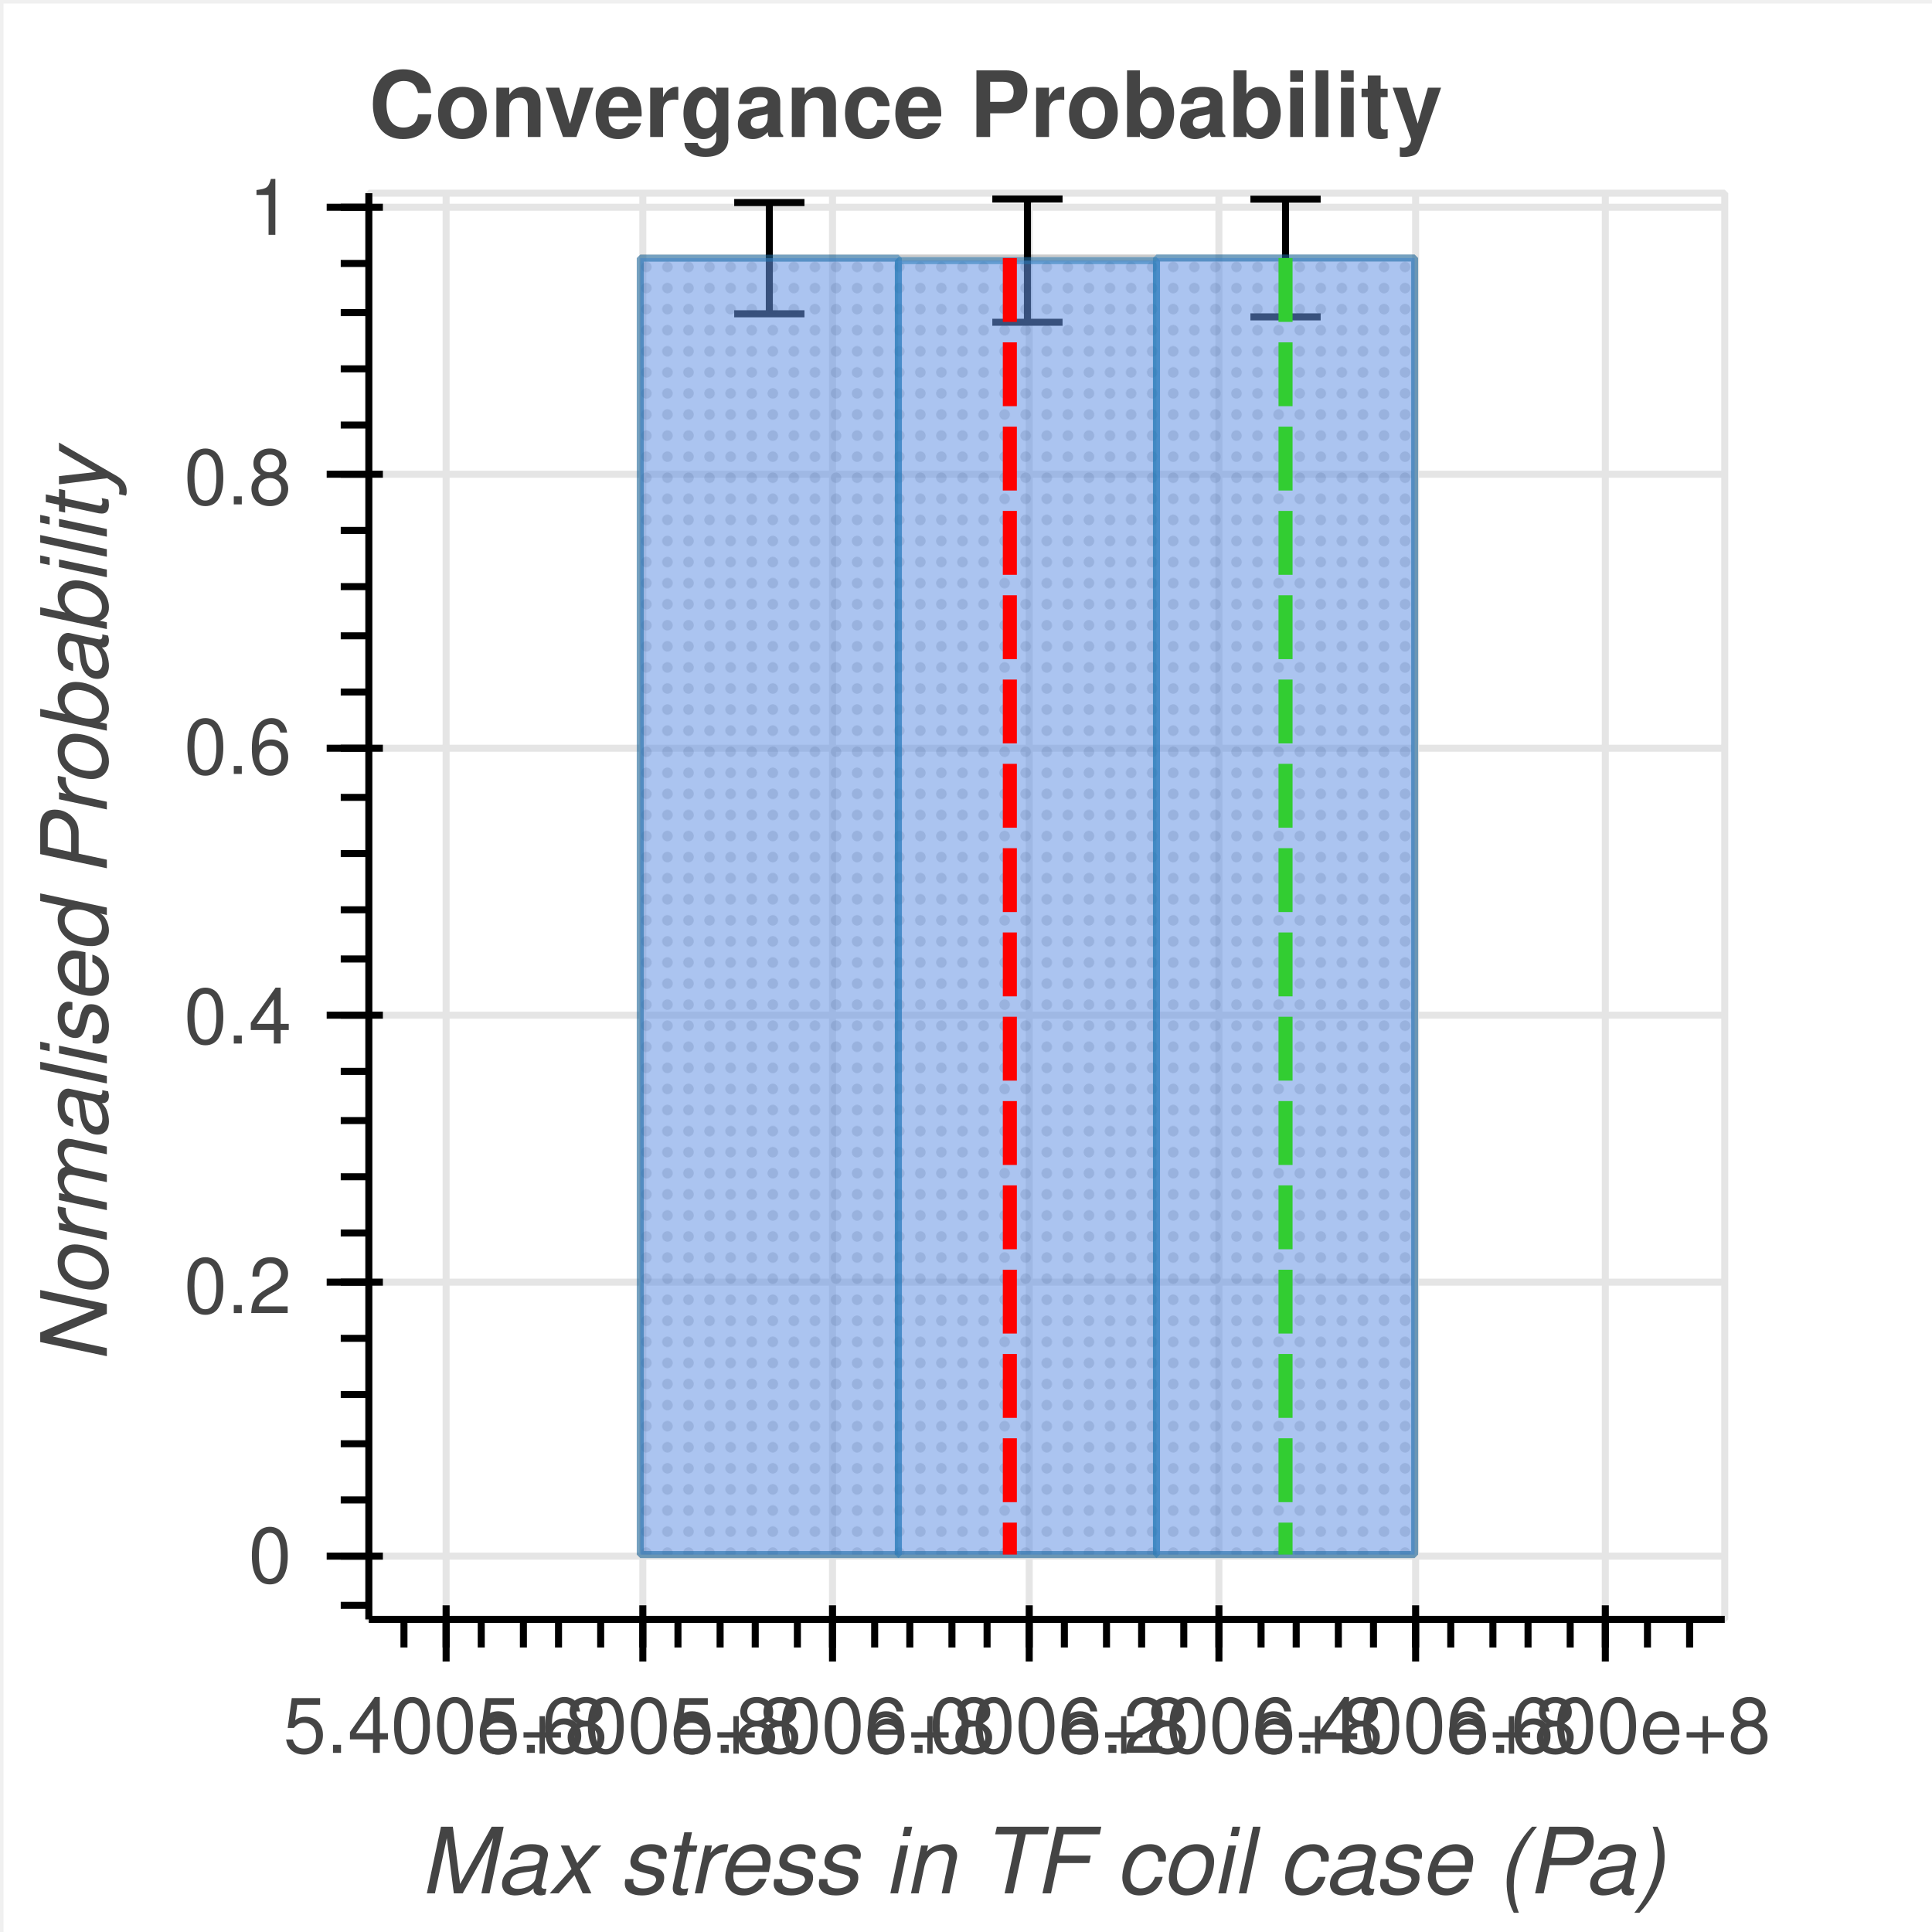
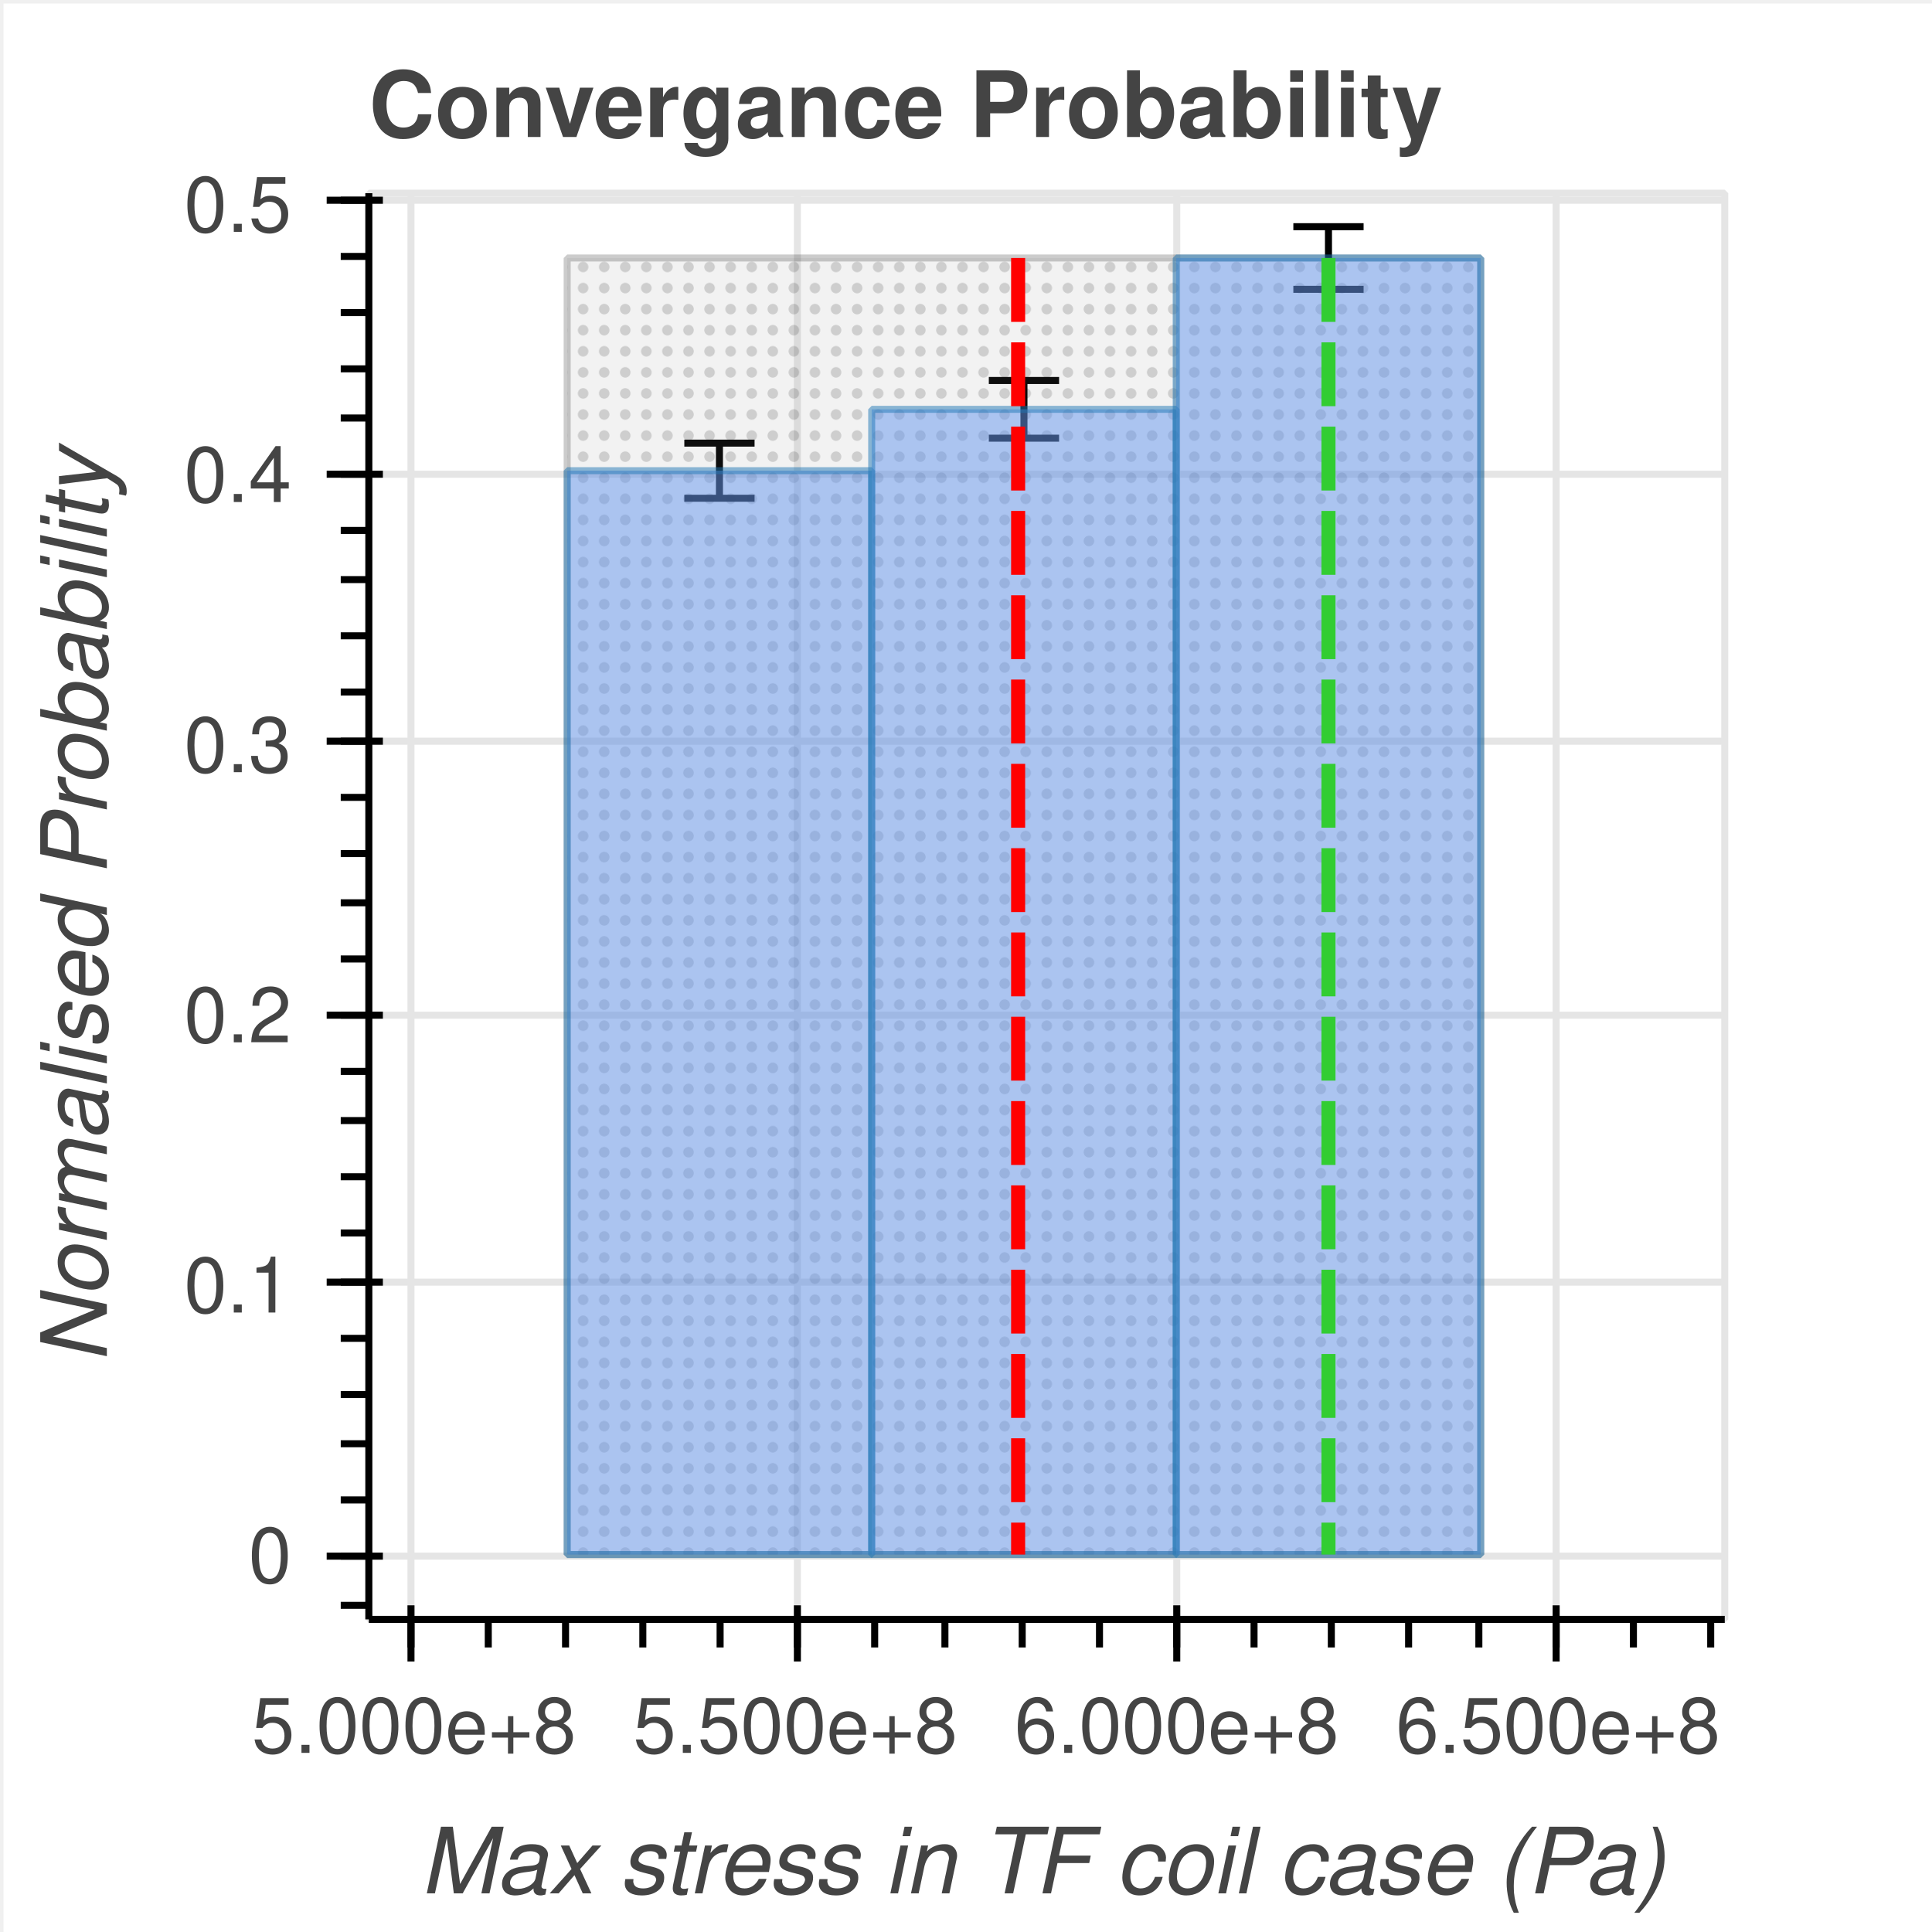
<svg xmlns="http://www.w3.org/2000/svg" version="1.1" width="275" height="275">
  <defs>
-     <clipPath id="RvhTcaWAbXLB">
+     <clipPath id="auqOlczXOoVw">
      <path fill="none" stroke="none" d="M 52.5 27.5 L 245.5 27.5 L 245.5 230.5 L 52.5 230.5 L 52.5 27.5 Z" />
    </clipPath>
-     <clipPath id="lmhJmHXclnHm">
+     <clipPath id="sHciCfEfnEqG">
      <path fill="none" stroke="none" d="M 52.5 27.5 L 245.5 27.5 L 245.5 230.5 L 52.5 230.5 L 52.5 27.5 Z" />
    </clipPath>
-     <clipPath id="giMdIuzvTlcO">
+     <clipPath id="FIOWIHksSSSx">
      <path fill="none" stroke="none" d="M 52.5 27.5 L 245.5 27.5 L 245.5 230.5 L 52.5 230.5 L 52.5 27.5 Z" />
    </clipPath>
-     <clipPath id="XwcMTpngAsoT">
+     <clipPath id="xDmXZitvpubE">
      <path fill="none" stroke="none" d="M 52.5 27.5 L 245.5 27.5 L 245.5 230.5 L 52.5 230.5 L 52.5 27.5 Z" />
    </clipPath>
-     <pattern id="FGkdmNNSwkSn" width="3" height="3" patternUnits="userSpaceOnUse">
+     <pattern id="KmEyaQdxKiHp" width="3" height="3" patternUnits="userSpaceOnUse">
      <path fill="rgb(0,0,0)" stroke="none" paint-order="stroke" d="M 2.75 2 A 0.75 0.75 0 0 0 1.25 2 A 0.75 0.75 0 0 0 2.75 2" fill-opacity="0.149" />
    </pattern>
-     <clipPath id="OiyWAbLKmGkJ">
+     <clipPath id="ZOgeRKJysqEI">
      <path fill="none" stroke="none" d="M 52.5 27.5 L 245.5 27.5 L 245.5 230.5 L 52.5 230.5 L 52.5 27.5 Z" />
    </clipPath>
-     <clipPath id="VikkSeMkctMl">
+     <clipPath id="TfcZokqpOHtF">
      <path fill="none" stroke="none" d="M 52.5 27.5 L 245.5 27.5 L 245.5 230.5 L 52.5 230.5 L 52.5 27.5 Z" />
    </clipPath>
-     <clipPath id="QfedzXJSTdxM">
+     <clipPath id="JgFFTwKmTfmD">
      <path fill="none" stroke="none" d="M 52.5 27.5 L 245.5 27.5 L 245.5 230.5 L 52.5 230.5 L 52.5 27.5 Z" />
    </clipPath>
-     <clipPath id="LOtJVxkzadZe">
+     <clipPath id="nGllmmebxRJQ">
      <path fill="none" stroke="none" d="M 52.5 27.5 L 245.5 27.5 L 245.5 230.5 L 52.5 230.5 L 52.5 27.5 Z" />
    </clipPath>
  </defs>
  <path fill="rgb(255,255,255)" stroke="none" paint-order="stroke" d="M 0.5 0.5 L 275.5 0.5 L 275.5 275.5 L 0.5 275.5 L 0.5 0.5 Z" fill-opacity="1" />
  <rect fill="#FFFFFF" stroke="none" x="52" y="27" width="193" height="203" transform="matrix(1, 0, 0, 1, 0.5, 0.5)" />
  <path fill="rgb(255,255,255)" stroke="none" paint-order="stroke" d="M 52.5 27.5 L 245.5 27.5 L 245.5 230.5 L 52.5 230.5 L 52.5 27.5 Z" fill-opacity="1" />
  <path fill="none" stroke="rgb(229,229,229)" paint-order="fill" d="M 52.5 27.5 L 245.5 27.5 L 245.5 230.5 L 52.5 230.5 L 52.5 27.5 Z" stroke-opacity="1" stroke-linejoin="bevel" stroke-miterlimit="10" />
-   <path fill="none" stroke="rgb(229,229,229)" paint-order="fill" d="M 63.5 230.5 L 63.5 27.5 M 91.5 230.5 L 91.5 27.5 M 118.5 230.5 L 118.5 27.5 M 146.5 230.5 L 146.5 27.5 M 173.5 230.5 L 173.5 27.5 M 201.5 230.5 L 201.5 27.5 M 228.5 230.5 L 228.5 27.5" stroke-opacity="1" stroke-linejoin="bevel" stroke-miterlimit="10" clip-path="url(#RvhTcaWAbXLB)" />
-   <path fill="none" stroke="rgb(229,229,229)" paint-order="fill" d="M 52.5 221.5 L 245.5 221.5 M 52.5 182.5 L 245.5 182.5 M 52.5 144.5 L 245.5 144.5 M 52.5 106.5 L 245.5 106.5 M 52.5 67.5 L 245.5 67.5 M 52.5 29.5 L 245.5 29.5" stroke-opacity="1" stroke-linejoin="bevel" stroke-miterlimit="10" clip-path="url(#lmhJmHXclnHm)" />
-   <path fill="none" stroke="rgb(0,0,0)" paint-order="fill" d="M 109.506 28.83 L 109.506 44.664" stroke-opacity="1" stroke-linejoin="bevel" stroke-miterlimit="10" clip-path="url(#giMdIuzvTlcO)" />
-   <path fill="none" stroke="rgb(0,0,0)" paint-order="fill" d="M 146.245 28.325 L 146.245 45.869" stroke-opacity="1" stroke-linejoin="bevel" stroke-miterlimit="10" clip-path="url(#giMdIuzvTlcO)" />
-   <path fill="none" stroke="rgb(0,0,0)" paint-order="fill" d="M 182.983 28.351 L 182.983 45.104" stroke-opacity="1" stroke-linejoin="bevel" stroke-miterlimit="10" clip-path="url(#giMdIuzvTlcO)" />
-   <path fill="none" stroke="rgb(0,0,0)" paint-order="fill" d="M 104.506 28.83 L 114.506 28.83" stroke-opacity="1" stroke-linejoin="bevel" stroke-miterlimit="10" clip-path="url(#giMdIuzvTlcO)" />
-   <path fill="none" stroke="rgb(0,0,0)" paint-order="fill" d="M 141.245 28.325 L 151.245 28.325" stroke-opacity="1" stroke-linejoin="bevel" stroke-miterlimit="10" clip-path="url(#giMdIuzvTlcO)" />
-   <path fill="none" stroke="rgb(0,0,0)" paint-order="fill" d="M 177.983 28.351 L 187.983 28.351" stroke-opacity="1" stroke-linejoin="bevel" stroke-miterlimit="10" clip-path="url(#giMdIuzvTlcO)" />
-   <path fill="none" stroke="rgb(0,0,0)" paint-order="fill" d="M 114.506 44.664 L 104.506 44.664" stroke-opacity="1" stroke-linejoin="bevel" stroke-miterlimit="10" clip-path="url(#giMdIuzvTlcO)" />
-   <path fill="none" stroke="rgb(0,0,0)" paint-order="fill" d="M 151.245 45.869 L 141.245 45.869" stroke-opacity="1" stroke-linejoin="bevel" stroke-miterlimit="10" clip-path="url(#giMdIuzvTlcO)" />
-   <path fill="none" stroke="rgb(0,0,0)" paint-order="fill" d="M 187.983 45.104 L 177.983 45.104" stroke-opacity="1" stroke-linejoin="bevel" stroke-miterlimit="10" clip-path="url(#giMdIuzvTlcO)" />
-   <path fill="rgb(128,128,128)" stroke="none" paint-order="stroke" d="M 91.136 36.727 L 201.353 36.727 L 201.353 221.273 L 91.136 221.273 L 91.136 36.727 Z" fill-opacity="0.102" clip-path="url(#XwcMTpngAsoT)" />
-   <path fill="url(#FGkdmNNSwkSn)" stroke="rgb(0,0,0)" paint-order="fill" d="M 91.136 36.727 L 201.353 36.727 L 201.353 221.273 L 91.136 221.273 L 91.136 36.727 Z" clip-path="url(#XwcMTpngAsoT)" stroke-opacity="0.2" stroke-linejoin="bevel" stroke-miterlimit="10" />
-   <path fill="rgb(100,149,237)" stroke="rgb(31,119,180)" paint-order="fill" d="M 91.136 36.747 L 127.875 36.747 L 127.875 221.273 L 91.136 221.273 L 91.136 36.747 Z" fill-opacity="0.502" clip-path="url(#OiyWAbLKmGkJ)" stroke-opacity="0.502" stroke-linejoin="bevel" stroke-miterlimit="10" />
-   <path fill="rgb(100,149,237)" stroke="rgb(31,119,180)" paint-order="fill" d="M 127.875 37.097 L 164.614 37.097 L 164.614 221.273 L 127.875 221.273 L 127.875 37.097 Z" fill-opacity="0.502" clip-path="url(#OiyWAbLKmGkJ)" stroke-opacity="0.502" stroke-linejoin="bevel" stroke-miterlimit="10" />
-   <path fill="rgb(100,149,237)" stroke="rgb(31,119,180)" paint-order="fill" d="M 164.614 36.727 L 201.353 36.727 L 201.353 221.273 L 164.614 221.273 L 164.614 36.727 Z" fill-opacity="0.502" clip-path="url(#OiyWAbLKmGkJ)" stroke-opacity="0.502" stroke-linejoin="bevel" stroke-miterlimit="10" />
+   <path fill="none" stroke="rgb(229,229,229)" paint-order="fill" d="M 58.5 230.5 L 58.5 27.5 M 113.5 230.5 L 113.5 27.5 M 167.5 230.5 L 167.5 27.5 M 221.5 230.5 L 221.5 27.5" stroke-opacity="1" stroke-linejoin="bevel" stroke-miterlimit="10" clip-path="url(#auqOlczXOoVw)" />
+   <path fill="none" stroke="rgb(229,229,229)" paint-order="fill" d="M 52.5 221.5 L 245.5 221.5 M 52.5 182.5 L 245.5 182.5 M 52.5 144.5 L 245.5 144.5 M 52.5 105.5 L 245.5 105.5 M 52.5 67.5 L 245.5 67.5 M 52.5 28.5 L 245.5 28.5" stroke-opacity="1" stroke-linejoin="bevel" stroke-miterlimit="10" clip-path="url(#sHciCfEfnEqG)" />
+   <path fill="none" stroke="rgb(0,0,0)" paint-order="fill" d="M 102.405 63.072 L 102.405 70.921" stroke-opacity="1" stroke-linejoin="bevel" stroke-miterlimit="10" clip-path="url(#FIOWIHksSSSx)" />
+   <path fill="none" stroke="rgb(0,0,0)" paint-order="fill" d="M 145.749 54.161 L 145.749 62.369" stroke-opacity="1" stroke-linejoin="bevel" stroke-miterlimit="10" clip-path="url(#FIOWIHksSSSx)" />
+   <path fill="none" stroke="rgb(0,0,0)" paint-order="fill" d="M 189.094 32.271 L 189.094 41.184" stroke-opacity="1" stroke-linejoin="bevel" stroke-miterlimit="10" clip-path="url(#FIOWIHksSSSx)" />
+   <path fill="none" stroke="rgb(0,0,0)" paint-order="fill" d="M 97.405 63.072 L 107.405 63.072" stroke-opacity="1" stroke-linejoin="bevel" stroke-miterlimit="10" clip-path="url(#FIOWIHksSSSx)" />
+   <path fill="none" stroke="rgb(0,0,0)" paint-order="fill" d="M 140.749 54.161 L 150.749 54.161" stroke-opacity="1" stroke-linejoin="bevel" stroke-miterlimit="10" clip-path="url(#FIOWIHksSSSx)" />
+   <path fill="none" stroke="rgb(0,0,0)" paint-order="fill" d="M 184.094 32.271 L 194.094 32.271" stroke-opacity="1" stroke-linejoin="bevel" stroke-miterlimit="10" clip-path="url(#FIOWIHksSSSx)" />
+   <path fill="none" stroke="rgb(0,0,0)" paint-order="fill" d="M 107.405 70.921 L 97.405 70.921" stroke-opacity="1" stroke-linejoin="bevel" stroke-miterlimit="10" clip-path="url(#FIOWIHksSSSx)" />
+   <path fill="none" stroke="rgb(0,0,0)" paint-order="fill" d="M 150.749 62.369 L 140.749 62.369" stroke-opacity="1" stroke-linejoin="bevel" stroke-miterlimit="10" clip-path="url(#FIOWIHksSSSx)" />
+   <path fill="none" stroke="rgb(0,0,0)" paint-order="fill" d="M 194.094 41.184 L 184.094 41.184" stroke-opacity="1" stroke-linejoin="bevel" stroke-miterlimit="10" clip-path="url(#FIOWIHksSSSx)" />
+   <path fill="rgb(128,128,128)" stroke="none" paint-order="stroke" d="M 80.732 36.727 L 210.766 36.727 L 210.766 221.273 L 80.732 221.273 L 80.732 36.727 Z" fill-opacity="0.102" clip-path="url(#xDmXZitvpubE)" />
+   <path fill="url(#KmEyaQdxKiHp)" stroke="rgb(0,0,0)" paint-order="fill" d="M 80.732 36.727 L 210.766 36.727 L 210.766 221.273 L 80.732 221.273 L 80.732 36.727 Z" clip-path="url(#xDmXZitvpubE)" stroke-opacity="0.2" stroke-linejoin="bevel" stroke-miterlimit="10" />
+   <path fill="rgb(100,149,237)" stroke="rgb(31,119,180)" paint-order="fill" d="M 80.732 66.996 L 124.077 66.996 L 124.077 221.273 L 80.732 221.273 L 80.732 66.996 Z" fill-opacity="0.502" clip-path="url(#ZOgeRKJysqEI)" stroke-opacity="0.502" stroke-linejoin="bevel" stroke-miterlimit="10" />
+   <path fill="rgb(100,149,237)" stroke="rgb(31,119,180)" paint-order="fill" d="M 124.077 58.265 L 167.421 58.265 L 167.421 221.273 L 124.077 221.273 L 124.077 58.265 Z" fill-opacity="0.502" clip-path="url(#ZOgeRKJysqEI)" stroke-opacity="0.502" stroke-linejoin="bevel" stroke-miterlimit="10" />
+   <path fill="rgb(100,149,237)" stroke="rgb(31,119,180)" paint-order="fill" d="M 167.421 36.727 L 210.766 36.727 L 210.766 221.273 L 167.421 221.273 L 167.421 36.727 Z" fill-opacity="0.502" clip-path="url(#ZOgeRKJysqEI)" stroke-opacity="0.502" stroke-linejoin="bevel" stroke-miterlimit="10" />
  <path fill="none" stroke="rgb(0,0,0)" paint-order="fill" d="M 52.5 230.5 L 245.5 230.5" stroke-opacity="1" stroke-linejoin="bevel" stroke-miterlimit="10" />
-   <path fill="none" stroke="rgb(0,0,0)" paint-order="fill" d="M 63.5 236.5 L 63.5 228.5 M 91.5 236.5 L 91.5 228.5 M 118.5 236.5 L 118.5 228.5 M 146.5 236.5 L 146.5 228.5 M 173.5 236.5 L 173.5 228.5 M 201.5 236.5 L 201.5 228.5 M 228.5 236.5 L 228.5 228.5" stroke-opacity="1" stroke-linejoin="bevel" stroke-miterlimit="10" />
-   <path fill="none" stroke="rgb(0,0,0)" paint-order="fill" d="M 57.5 234.5 L 57.5 230.5 M 63.5 234.5 L 63.5 230.5 M 68.5 234.5 L 68.5 230.5 M 74.5 234.5 L 74.5 230.5 M 79.5 234.5 L 79.5 230.5 M 85.5 234.5 L 85.5 230.5 M 91.5 234.5 L 91.5 230.5 M 96.5 234.5 L 96.5 230.5 M 102.5 234.5 L 102.5 230.5 M 107.5 234.5 L 107.5 230.5 M 113.5 234.5 L 113.5 230.5 M 118.5 234.5 L 118.5 230.5 M 124.5 234.5 L 124.5 230.5 M 129.5 234.5 L 129.5 230.5 M 135.5 234.5 L 135.5 230.5 M 140.5 234.5 L 140.5 230.5 M 146.5 234.5 L 146.5 230.5 M 151.5 234.5 L 151.5 230.5 M 157.5 234.5 L 157.5 230.5 M 162.5 234.5 L 162.5 230.5 M 168.5 234.5 L 168.5 230.5 M 173.5 234.5 L 173.5 230.5 M 179.5 234.5 L 179.5 230.5 M 184.5 234.5 L 184.5 230.5 M 190.5 234.5 L 190.5 230.5 M 195.5 234.5 L 195.5 230.5 M 201.5 234.5 L 201.5 230.5 M 206.5 234.5 L 206.5 230.5 M 212.5 234.5 L 212.5 230.5 M 217.5 234.5 L 217.5 230.5 M 223.5 234.5 L 223.5 230.5 M 228.5 234.5 L 228.5 230.5 M 234.5 234.5 L 234.5 230.5 M 240.5 234.5 L 240.5 230.5" stroke-opacity="1" stroke-linejoin="bevel" stroke-miterlimit="10" />
-   <text fill="rgb(68,68,68)" stroke="none" font-family="helvetica" font-size="11px" font-style="normal" font-weight="normal" text-decoration="normal" x="39.829" y="249" text-anchor="start" dominant-baseline="alphabetic" transform="matrix(1, 0, 0, 1, 0.5, 0.5)" fill-opacity="1">5.400e+8</text>
-   <text fill="none" stroke="rgb(0,0,0)" font-family="helvetica" font-size="11px" font-style="normal" font-weight="normal" text-decoration="normal" x="39.829" y="249" text-anchor="start" dominant-baseline="alphabetic" transform="matrix(1, 0, 0, 1, 0.5, 0.5)" stroke-opacity="0" stroke-linejoin="bevel" stroke-miterlimit="10">5.400e+8</text>
-   <text fill="rgb(68,68,68)" stroke="none" font-family="helvetica" font-size="11px" font-style="normal" font-weight="normal" text-decoration="normal" x="67.422" y="249" text-anchor="start" dominant-baseline="alphabetic" transform="matrix(1, 0, 0, 1, 0.5, 0.5)" fill-opacity="1">5.600e+8</text>
-   <text fill="none" stroke="rgb(0,0,0)" font-family="helvetica" font-size="11px" font-style="normal" font-weight="normal" text-decoration="normal" x="67.422" y="249" text-anchor="start" dominant-baseline="alphabetic" transform="matrix(1, 0, 0, 1, 0.5, 0.5)" stroke-opacity="0" stroke-linejoin="bevel" stroke-miterlimit="10">5.600e+8</text>
-   <text fill="rgb(68,68,68)" stroke="none" font-family="helvetica" font-size="11px" font-style="normal" font-weight="normal" text-decoration="normal" x="95.015" y="249" text-anchor="start" dominant-baseline="alphabetic" transform="matrix(1, 0, 0, 1, 0.5, 0.5)" fill-opacity="1">5.800e+8</text>
-   <text fill="none" stroke="rgb(0,0,0)" font-family="helvetica" font-size="11px" font-style="normal" font-weight="normal" text-decoration="normal" x="95.015" y="249" text-anchor="start" dominant-baseline="alphabetic" transform="matrix(1, 0, 0, 1, 0.5, 0.5)" stroke-opacity="0" stroke-linejoin="bevel" stroke-miterlimit="10">5.800e+8</text>
-   <text fill="rgb(68,68,68)" stroke="none" font-family="helvetica" font-size="11px" font-style="normal" font-weight="normal" text-decoration="normal" x="122.608" y="249" text-anchor="start" dominant-baseline="alphabetic" transform="matrix(1, 0, 0, 1, 0.5, 0.5)" fill-opacity="1">6.000e+8</text>
-   <text fill="none" stroke="rgb(0,0,0)" font-family="helvetica" font-size="11px" font-style="normal" font-weight="normal" text-decoration="normal" x="122.608" y="249" text-anchor="start" dominant-baseline="alphabetic" transform="matrix(1, 0, 0, 1, 0.5, 0.5)" stroke-opacity="0" stroke-linejoin="bevel" stroke-miterlimit="10">6.000e+8</text>
-   <text fill="rgb(68,68,68)" stroke="none" font-family="helvetica" font-size="11px" font-style="normal" font-weight="normal" text-decoration="normal" x="150.201" y="249" text-anchor="start" dominant-baseline="alphabetic" transform="matrix(1, 0, 0, 1, 0.5, 0.5)" fill-opacity="1">6.200e+8</text>
-   <text fill="none" stroke="rgb(0,0,0)" font-family="helvetica" font-size="11px" font-style="normal" font-weight="normal" text-decoration="normal" x="150.201" y="249" text-anchor="start" dominant-baseline="alphabetic" transform="matrix(1, 0, 0, 1, 0.5, 0.5)" stroke-opacity="0" stroke-linejoin="bevel" stroke-miterlimit="10">6.200e+8</text>
-   <text fill="rgb(68,68,68)" stroke="none" font-family="helvetica" font-size="11px" font-style="normal" font-weight="normal" text-decoration="normal" x="177.794" y="249" text-anchor="start" dominant-baseline="alphabetic" transform="matrix(1, 0, 0, 1, 0.5, 0.5)" fill-opacity="1">6.400e+8</text>
-   <text fill="none" stroke="rgb(0,0,0)" font-family="helvetica" font-size="11px" font-style="normal" font-weight="normal" text-decoration="normal" x="177.794" y="249" text-anchor="start" dominant-baseline="alphabetic" transform="matrix(1, 0, 0, 1, 0.5, 0.5)" stroke-opacity="0" stroke-linejoin="bevel" stroke-miterlimit="10">6.400e+8</text>
-   <text fill="rgb(68,68,68)" stroke="none" font-family="helvetica" font-size="11px" font-style="normal" font-weight="normal" text-decoration="normal" x="205.387" y="249" text-anchor="start" dominant-baseline="alphabetic" transform="matrix(1, 0, 0, 1, 0.5, 0.5)" fill-opacity="1">6.600e+8</text>
-   <text fill="none" stroke="rgb(0,0,0)" font-family="helvetica" font-size="11px" font-style="normal" font-weight="normal" text-decoration="normal" x="205.387" y="249" text-anchor="start" dominant-baseline="alphabetic" transform="matrix(1, 0, 0, 1, 0.5, 0.5)" stroke-opacity="0" stroke-linejoin="bevel" stroke-miterlimit="10">6.600e+8</text>
+   <path fill="none" stroke="rgb(0,0,0)" paint-order="fill" d="M 58.5 236.5 L 58.5 228.5 M 113.5 236.5 L 113.5 228.5 M 167.5 236.5 L 167.5 228.5 M 221.5 236.5 L 221.5 228.5" stroke-opacity="1" stroke-linejoin="bevel" stroke-miterlimit="10" />
+   <path fill="none" stroke="rgb(0,0,0)" paint-order="fill" d="M 58.5 234.5 L 58.5 230.5 M 69.5 234.5 L 69.5 230.5 M 80.5 234.5 L 80.5 230.5 M 91.5 234.5 L 91.5 230.5 M 102.5 234.5 L 102.5 230.5 M 113.5 234.5 L 113.5 230.5 M 124.5 234.5 L 124.5 230.5 M 134.5 234.5 L 134.5 230.5 M 145.5 234.5 L 145.5 230.5 M 156.5 234.5 L 156.5 230.5 M 167.5 234.5 L 167.5 230.5 M 178.5 234.5 L 178.5 230.5 M 189.5 234.5 L 189.5 230.5 M 200.5 234.5 L 200.5 230.5 M 210.5 234.5 L 210.5 230.5 M 221.5 234.5 L 221.5 230.5 M 232.5 234.5 L 232.5 230.5 M 243.5 234.5 L 243.5 230.5" stroke-opacity="1" stroke-linejoin="bevel" stroke-miterlimit="10" />
+   <text fill="rgb(68,68,68)" stroke="none" font-family="helvetica" font-size="11px" font-style="normal" font-weight="normal" text-decoration="normal" x="35.338" y="249" text-anchor="start" dominant-baseline="alphabetic" transform="matrix(1, 0, 0, 1, 0.5, 0.5)" fill-opacity="1">5.000e+8</text>
+   <text fill="none" stroke="rgb(0,0,0)" font-family="helvetica" font-size="11px" font-style="normal" font-weight="normal" text-decoration="normal" x="35.338" y="249" text-anchor="start" dominant-baseline="alphabetic" transform="matrix(1, 0, 0, 1, 0.5, 0.5)" stroke-opacity="0" stroke-linejoin="bevel" stroke-miterlimit="10">5.000e+8</text>
+   <text fill="rgb(68,68,68)" stroke="none" font-family="helvetica" font-size="11px" font-style="normal" font-weight="normal" text-decoration="normal" x="89.623" y="249" text-anchor="start" dominant-baseline="alphabetic" transform="matrix(1, 0, 0, 1, 0.5, 0.5)" fill-opacity="1">5.500e+8</text>
+   <text fill="none" stroke="rgb(0,0,0)" font-family="helvetica" font-size="11px" font-style="normal" font-weight="normal" text-decoration="normal" x="89.623" y="249" text-anchor="start" dominant-baseline="alphabetic" transform="matrix(1, 0, 0, 1, 0.5, 0.5)" stroke-opacity="0" stroke-linejoin="bevel" stroke-miterlimit="10">5.500e+8</text>
+   <text fill="rgb(68,68,68)" stroke="none" font-family="helvetica" font-size="11px" font-style="normal" font-weight="normal" text-decoration="normal" x="143.907" y="249" text-anchor="start" dominant-baseline="alphabetic" transform="matrix(1, 0, 0, 1, 0.5, 0.5)" fill-opacity="1">6.000e+8</text>
+   <text fill="none" stroke="rgb(0,0,0)" font-family="helvetica" font-size="11px" font-style="normal" font-weight="normal" text-decoration="normal" x="143.907" y="249" text-anchor="start" dominant-baseline="alphabetic" transform="matrix(1, 0, 0, 1, 0.5, 0.5)" stroke-opacity="0" stroke-linejoin="bevel" stroke-miterlimit="10">6.000e+8</text>
+   <text fill="rgb(68,68,68)" stroke="none" font-family="helvetica" font-size="11px" font-style="normal" font-weight="normal" text-decoration="normal" x="198.191" y="249" text-anchor="start" dominant-baseline="alphabetic" transform="matrix(1, 0, 0, 1, 0.5, 0.5)" fill-opacity="1">6.500e+8</text>
+   <text fill="none" stroke="rgb(0,0,0)" font-family="helvetica" font-size="11px" font-style="normal" font-weight="normal" text-decoration="normal" x="198.191" y="249" text-anchor="start" dominant-baseline="alphabetic" transform="matrix(1, 0, 0, 1, 0.5, 0.5)" stroke-opacity="0" stroke-linejoin="bevel" stroke-miterlimit="10">6.500e+8</text>
  <text fill="rgb(68,68,68)" stroke="none" font-family="helvetica" font-size="13px" font-style="italic" font-weight="normal" text-decoration="normal" x="59.287" y="269" text-anchor="start" dominant-baseline="alphabetic" transform="matrix(1, 0, 0, 1, 0.5, 0.5)" fill-opacity="1">Max stress in TF coil case (Pa)</text>
  <text fill="none" stroke="rgb(0,0,0)" font-family="helvetica" font-size="13px" font-style="italic" font-weight="normal" text-decoration="normal" x="59.287" y="269" text-anchor="start" dominant-baseline="alphabetic" transform="matrix(1, 0, 0, 1, 0.5, 0.5)" stroke-opacity="0" stroke-linejoin="bevel" stroke-miterlimit="10">Max stress in TF coil case (Pa)</text>
  <path fill="none" stroke="rgb(0,0,0)" paint-order="fill" d="M 52.5 230.5 L 52.5 27.5" stroke-opacity="1" stroke-linejoin="bevel" stroke-miterlimit="10" />
-   <path fill="none" stroke="rgb(0,0,0)" paint-order="fill" d="M 46.5 221.5 L 54.5 221.5 M 46.5 182.5 L 54.5 182.5 M 46.5 144.5 L 54.5 144.5 M 46.5 106.5 L 54.5 106.5 M 46.5 67.5 L 54.5 67.5 M 46.5 29.5 L 54.5 29.5" stroke-opacity="1" stroke-linejoin="bevel" stroke-miterlimit="10" />
-   <path fill="none" stroke="rgb(0,0,0)" paint-order="fill" d="M 48.5 228.5 L 52.5 228.5 M 48.5 221.5 L 52.5 221.5 M 48.5 213.5 L 52.5 213.5 M 48.5 205.5 L 52.5 205.5 M 48.5 198.5 L 52.5 198.5 M 48.5 190.5 L 52.5 190.5 M 48.5 182.5 L 52.5 182.5 M 48.5 175.5 L 52.5 175.5 M 48.5 167.5 L 52.5 167.5 M 48.5 159.5 L 52.5 159.5 M 48.5 152.5 L 52.5 152.5 M 48.5 144.5 L 52.5 144.5 M 48.5 136.5 L 52.5 136.5 M 48.5 129.5 L 52.5 129.5 M 48.5 121.5 L 52.5 121.5 M 48.5 113.5 L 52.5 113.5 M 48.5 106.5 L 52.5 106.5 M 48.5 98.5 L 52.5 98.5 M 48.5 90.5 L 52.5 90.5 M 48.5 83.5 L 52.5 83.5 M 48.5 75.5 L 52.5 75.5 M 48.5 67.5 L 52.5 67.5 M 48.5 60.5 L 52.5 60.5 M 48.5 52.5 L 52.5 52.5 M 48.5 44.5 L 52.5 44.5 M 48.5 37.5 L 52.5 37.5 M 48.5 29.5 L 52.5 29.5" stroke-opacity="1" stroke-linejoin="bevel" stroke-miterlimit="10" />
+   <path fill="none" stroke="rgb(0,0,0)" paint-order="fill" d="M 46.5 221.5 L 54.5 221.5 M 46.5 182.5 L 54.5 182.5 M 46.5 144.5 L 54.5 144.5 M 46.5 105.5 L 54.5 105.5 M 46.5 67.5 L 54.5 67.5 M 46.5 28.5 L 54.5 28.5" stroke-opacity="1" stroke-linejoin="bevel" stroke-miterlimit="10" />
+   <path fill="none" stroke="rgb(0,0,0)" paint-order="fill" d="M 48.5 228.5 L 52.5 228.5 M 48.5 221.5 L 52.5 221.5 M 48.5 213.5 L 52.5 213.5 M 48.5 205.5 L 52.5 205.5 M 48.5 198.5 L 52.5 198.5 M 48.5 190.5 L 52.5 190.5 M 48.5 182.5 L 52.5 182.5 M 48.5 175.5 L 52.5 175.5 M 48.5 167.5 L 52.5 167.5 M 48.5 159.5 L 52.5 159.5 M 48.5 152.5 L 52.5 152.5 M 48.5 144.5 L 52.5 144.5 M 48.5 136.5 L 52.5 136.5 M 48.5 128.5 L 52.5 128.5 M 48.5 121.5 L 52.5 121.5 M 48.5 113.5 L 52.5 113.5 M 48.5 105.5 L 52.5 105.5 M 48.5 98.5 L 52.5 98.5 M 48.5 90.5 L 52.5 90.5 M 48.5 82.5 L 52.5 82.5 M 48.5 75.5 L 52.5 75.5 M 48.5 67.5 L 52.5 67.5 M 48.5 59.5 L 52.5 59.5 M 48.5 52.5 L 52.5 52.5 M 48.5 44.5 L 52.5 44.5 M 48.5 36.5 L 52.5 36.5 M 48.5 28.5 L 52.5 28.5" stroke-opacity="1" stroke-linejoin="bevel" stroke-miterlimit="10" />
  <text fill="rgb(68,68,68)" stroke="none" font-family="helvetica" font-size="11px" font-style="normal" font-weight="normal" text-decoration="normal" x="34.882" y="224.773" text-anchor="start" dominant-baseline="alphabetic" transform="matrix(1, 0, 0, 1, 0.5, 0.5)" fill-opacity="1">0</text>
  <text fill="none" stroke="rgb(0,0,0)" font-family="helvetica" font-size="11px" font-style="normal" font-weight="normal" text-decoration="normal" x="34.882" y="224.773" text-anchor="start" dominant-baseline="alphabetic" transform="matrix(1, 0, 0, 1, 0.5, 0.5)" stroke-opacity="0" stroke-linejoin="bevel" stroke-miterlimit="10">0</text>
-   <text fill="rgb(68,68,68)" stroke="none" font-family="helvetica" font-size="11px" font-style="normal" font-weight="normal" text-decoration="normal" x="25.708" y="186.403" text-anchor="start" dominant-baseline="alphabetic" transform="matrix(1, 0, 0, 1, 0.5, 0.5)" fill-opacity="1">0.2</text>
-   <text fill="none" stroke="rgb(0,0,0)" font-family="helvetica" font-size="11px" font-style="normal" font-weight="normal" text-decoration="normal" x="25.708" y="186.403" text-anchor="start" dominant-baseline="alphabetic" transform="matrix(1, 0, 0, 1, 0.5, 0.5)" stroke-opacity="0" stroke-linejoin="bevel" stroke-miterlimit="10">0.2</text>
-   <text fill="rgb(68,68,68)" stroke="none" font-family="helvetica" font-size="11px" font-style="normal" font-weight="normal" text-decoration="normal" x="25.708" y="148.033" text-anchor="start" dominant-baseline="alphabetic" transform="matrix(1, 0, 0, 1, 0.5, 0.5)" fill-opacity="1">0.4</text>
-   <text fill="none" stroke="rgb(0,0,0)" font-family="helvetica" font-size="11px" font-style="normal" font-weight="normal" text-decoration="normal" x="25.708" y="148.033" text-anchor="start" dominant-baseline="alphabetic" transform="matrix(1, 0, 0, 1, 0.5, 0.5)" stroke-opacity="0" stroke-linejoin="bevel" stroke-miterlimit="10">0.4</text>
-   <text fill="rgb(68,68,68)" stroke="none" font-family="helvetica" font-size="11px" font-style="normal" font-weight="normal" text-decoration="normal" x="25.708" y="109.662" text-anchor="start" dominant-baseline="alphabetic" transform="matrix(1, 0, 0, 1, 0.5, 0.5)" fill-opacity="1">0.6</text>
-   <text fill="none" stroke="rgb(0,0,0)" font-family="helvetica" font-size="11px" font-style="normal" font-weight="normal" text-decoration="normal" x="25.708" y="109.662" text-anchor="start" dominant-baseline="alphabetic" transform="matrix(1, 0, 0, 1, 0.5, 0.5)" stroke-opacity="0" stroke-linejoin="bevel" stroke-miterlimit="10">0.6</text>
-   <text fill="rgb(68,68,68)" stroke="none" font-family="helvetica" font-size="11px" font-style="normal" font-weight="normal" text-decoration="normal" x="25.708" y="71.292" text-anchor="start" dominant-baseline="alphabetic" transform="matrix(1, 0, 0, 1, 0.5, 0.5)" fill-opacity="1">0.8</text>
-   <text fill="none" stroke="rgb(0,0,0)" font-family="helvetica" font-size="11px" font-style="normal" font-weight="normal" text-decoration="normal" x="25.708" y="71.292" text-anchor="start" dominant-baseline="alphabetic" transform="matrix(1, 0, 0, 1, 0.5, 0.5)" stroke-opacity="0" stroke-linejoin="bevel" stroke-miterlimit="10">0.8</text>
-   <text fill="rgb(68,68,68)" stroke="none" font-family="helvetica" font-size="11px" font-style="normal" font-weight="normal" text-decoration="normal" x="34.882" y="32.922" text-anchor="start" dominant-baseline="alphabetic" transform="matrix(1, 0, 0, 1, 0.5, 0.5)" fill-opacity="1">1</text>
-   <text fill="none" stroke="rgb(0,0,0)" font-family="helvetica" font-size="11px" font-style="normal" font-weight="normal" text-decoration="normal" x="34.882" y="32.922" text-anchor="start" dominant-baseline="alphabetic" transform="matrix(1, 0, 0, 1, 0.5, 0.5)" stroke-opacity="0" stroke-linejoin="bevel" stroke-miterlimit="10">1</text>
+   <text fill="rgb(68,68,68)" stroke="none" font-family="helvetica" font-size="11px" font-style="normal" font-weight="normal" text-decoration="normal" x="25.708" y="186.318" text-anchor="start" dominant-baseline="alphabetic" transform="matrix(1, 0, 0, 1, 0.5, 0.5)" fill-opacity="1">0.1</text>
+   <text fill="none" stroke="rgb(0,0,0)" font-family="helvetica" font-size="11px" font-style="normal" font-weight="normal" text-decoration="normal" x="25.708" y="186.318" text-anchor="start" dominant-baseline="alphabetic" transform="matrix(1, 0, 0, 1, 0.5, 0.5)" stroke-opacity="0" stroke-linejoin="bevel" stroke-miterlimit="10">0.1</text>
+   <text fill="rgb(68,68,68)" stroke="none" font-family="helvetica" font-size="11px" font-style="normal" font-weight="normal" text-decoration="normal" x="25.708" y="147.863" text-anchor="start" dominant-baseline="alphabetic" transform="matrix(1, 0, 0, 1, 0.5, 0.5)" fill-opacity="1">0.2</text>
+   <text fill="none" stroke="rgb(0,0,0)" font-family="helvetica" font-size="11px" font-style="normal" font-weight="normal" text-decoration="normal" x="25.708" y="147.863" text-anchor="start" dominant-baseline="alphabetic" transform="matrix(1, 0, 0, 1, 0.5, 0.5)" stroke-opacity="0" stroke-linejoin="bevel" stroke-miterlimit="10">0.2</text>
+   <text fill="rgb(68,68,68)" stroke="none" font-family="helvetica" font-size="11px" font-style="normal" font-weight="normal" text-decoration="normal" x="25.708" y="109.409" text-anchor="start" dominant-baseline="alphabetic" transform="matrix(1, 0, 0, 1, 0.5, 0.5)" fill-opacity="1">0.3</text>
+   <text fill="none" stroke="rgb(0,0,0)" font-family="helvetica" font-size="11px" font-style="normal" font-weight="normal" text-decoration="normal" x="25.708" y="109.409" text-anchor="start" dominant-baseline="alphabetic" transform="matrix(1, 0, 0, 1, 0.5, 0.5)" stroke-opacity="0" stroke-linejoin="bevel" stroke-miterlimit="10">0.3</text>
+   <text fill="rgb(68,68,68)" stroke="none" font-family="helvetica" font-size="11px" font-style="normal" font-weight="normal" text-decoration="normal" x="25.708" y="70.954" text-anchor="start" dominant-baseline="alphabetic" transform="matrix(1, 0, 0, 1, 0.5, 0.5)" fill-opacity="1">0.4</text>
+   <text fill="none" stroke="rgb(0,0,0)" font-family="helvetica" font-size="11px" font-style="normal" font-weight="normal" text-decoration="normal" x="25.708" y="70.954" text-anchor="start" dominant-baseline="alphabetic" transform="matrix(1, 0, 0, 1, 0.5, 0.5)" stroke-opacity="0" stroke-linejoin="bevel" stroke-miterlimit="10">0.4</text>
+   <text fill="rgb(68,68,68)" stroke="none" font-family="helvetica" font-size="11px" font-style="normal" font-weight="normal" text-decoration="normal" x="25.708" y="32.499" text-anchor="start" dominant-baseline="alphabetic" transform="matrix(1, 0, 0, 1, 0.5, 0.5)" fill-opacity="1">0.5</text>
+   <text fill="none" stroke="rgb(0,0,0)" font-family="helvetica" font-size="11px" font-style="normal" font-weight="normal" text-decoration="normal" x="25.708" y="32.499" text-anchor="start" dominant-baseline="alphabetic" transform="matrix(1, 0, 0, 1, 0.5, 0.5)" stroke-opacity="0" stroke-linejoin="bevel" stroke-miterlimit="10">0.5</text>
  <text fill="rgb(68,68,68)" stroke="none" font-family="helvetica" font-size="13px" font-style="italic" font-weight="normal" text-decoration="normal" x="-47.317" y="125.5" text-anchor="start" dominant-baseline="alphabetic" transform="matrix(6.123233995736766e-17, -1, 1, 6.123233995736766e-17, -110.2915, 146.7085)" fill-opacity="1">Normalised Probability</text>
  <text fill="none" stroke="rgb(0,0,0)" font-family="helvetica" font-size="13px" font-style="italic" font-weight="normal" text-decoration="normal" x="-47.317" y="125.5" text-anchor="start" dominant-baseline="alphabetic" transform="matrix(6.123233995736766e-17, -1, 1, 6.123233995736766e-17, -110.2915, 146.7085)" stroke-opacity="0" stroke-linejoin="bevel" stroke-miterlimit="10">Normalised Probability</text>
-   <path fill="rgb(255,249,186)" stroke="rgb(255,0,0)" paint-order="fill" d="M 143.741 36.727 L 143.741 36.727 L 143.741 221.273 L 143.741 221.273 L 143.741 36.727 Z" fill-opacity="0.4" clip-path="url(#VikkSeMkctMl)" stroke-opacity="1" stroke-linejoin="bevel" stroke-miterlimit="10" stroke-width="2" stroke-dasharray="6" />
-   <path fill="rgb(255,249,186)" stroke="rgb(50,205,50)" paint-order="fill" d="M 182.983 36.727 L 182.983 36.727 L 182.983 221.273 L 182.983 221.273 L 182.983 36.727 Z" fill-opacity="0.4" clip-path="url(#QfedzXJSTdxM)" stroke-opacity="1" stroke-linejoin="bevel" stroke-miterlimit="10" stroke-width="2" stroke-dasharray="6" />
+   <path fill="rgb(255,249,186)" stroke="rgb(255,0,0)" paint-order="fill" d="M 144.92 36.727 L 144.92 36.727 L 144.92 221.273 L 144.92 221.273 L 144.92 36.727 Z" fill-opacity="0.4" clip-path="url(#TfcZokqpOHtF)" stroke-opacity="1" stroke-linejoin="bevel" stroke-miterlimit="10" stroke-width="2" stroke-dasharray="6" />
+   <path fill="rgb(255,249,186)" stroke="rgb(50,205,50)" paint-order="fill" d="M 189.094 36.727 L 189.094 36.727 L 189.094 221.273 L 189.094 221.273 L 189.094 36.727 Z" fill-opacity="0.4" clip-path="url(#JgFFTwKmTfmD)" stroke-opacity="1" stroke-linejoin="bevel" stroke-miterlimit="10" stroke-width="2" stroke-dasharray="6" />
  <text fill="rgb(68,68,68)" stroke="none" font-family="helvetica" font-size="13px" font-style="normal" font-weight="bold" text-decoration="normal" x="52" y="19" text-anchor="start" dominant-baseline="alphabetic" transform="matrix(1, 0, 0, 1, 0.5, 0.5)" fill-opacity="1">Convergance Probability</text>
  <text fill="none" stroke="rgb(0,0,0)" font-family="helvetica" font-size="13px" font-style="normal" font-weight="bold" text-decoration="normal" x="52" y="19" text-anchor="start" dominant-baseline="alphabetic" transform="matrix(1, 0, 0, 1, 0.5, 0.5)" stroke-opacity="0" stroke-miterlimit="10" stroke-dasharray="">Convergance Probability</text>
</svg>
